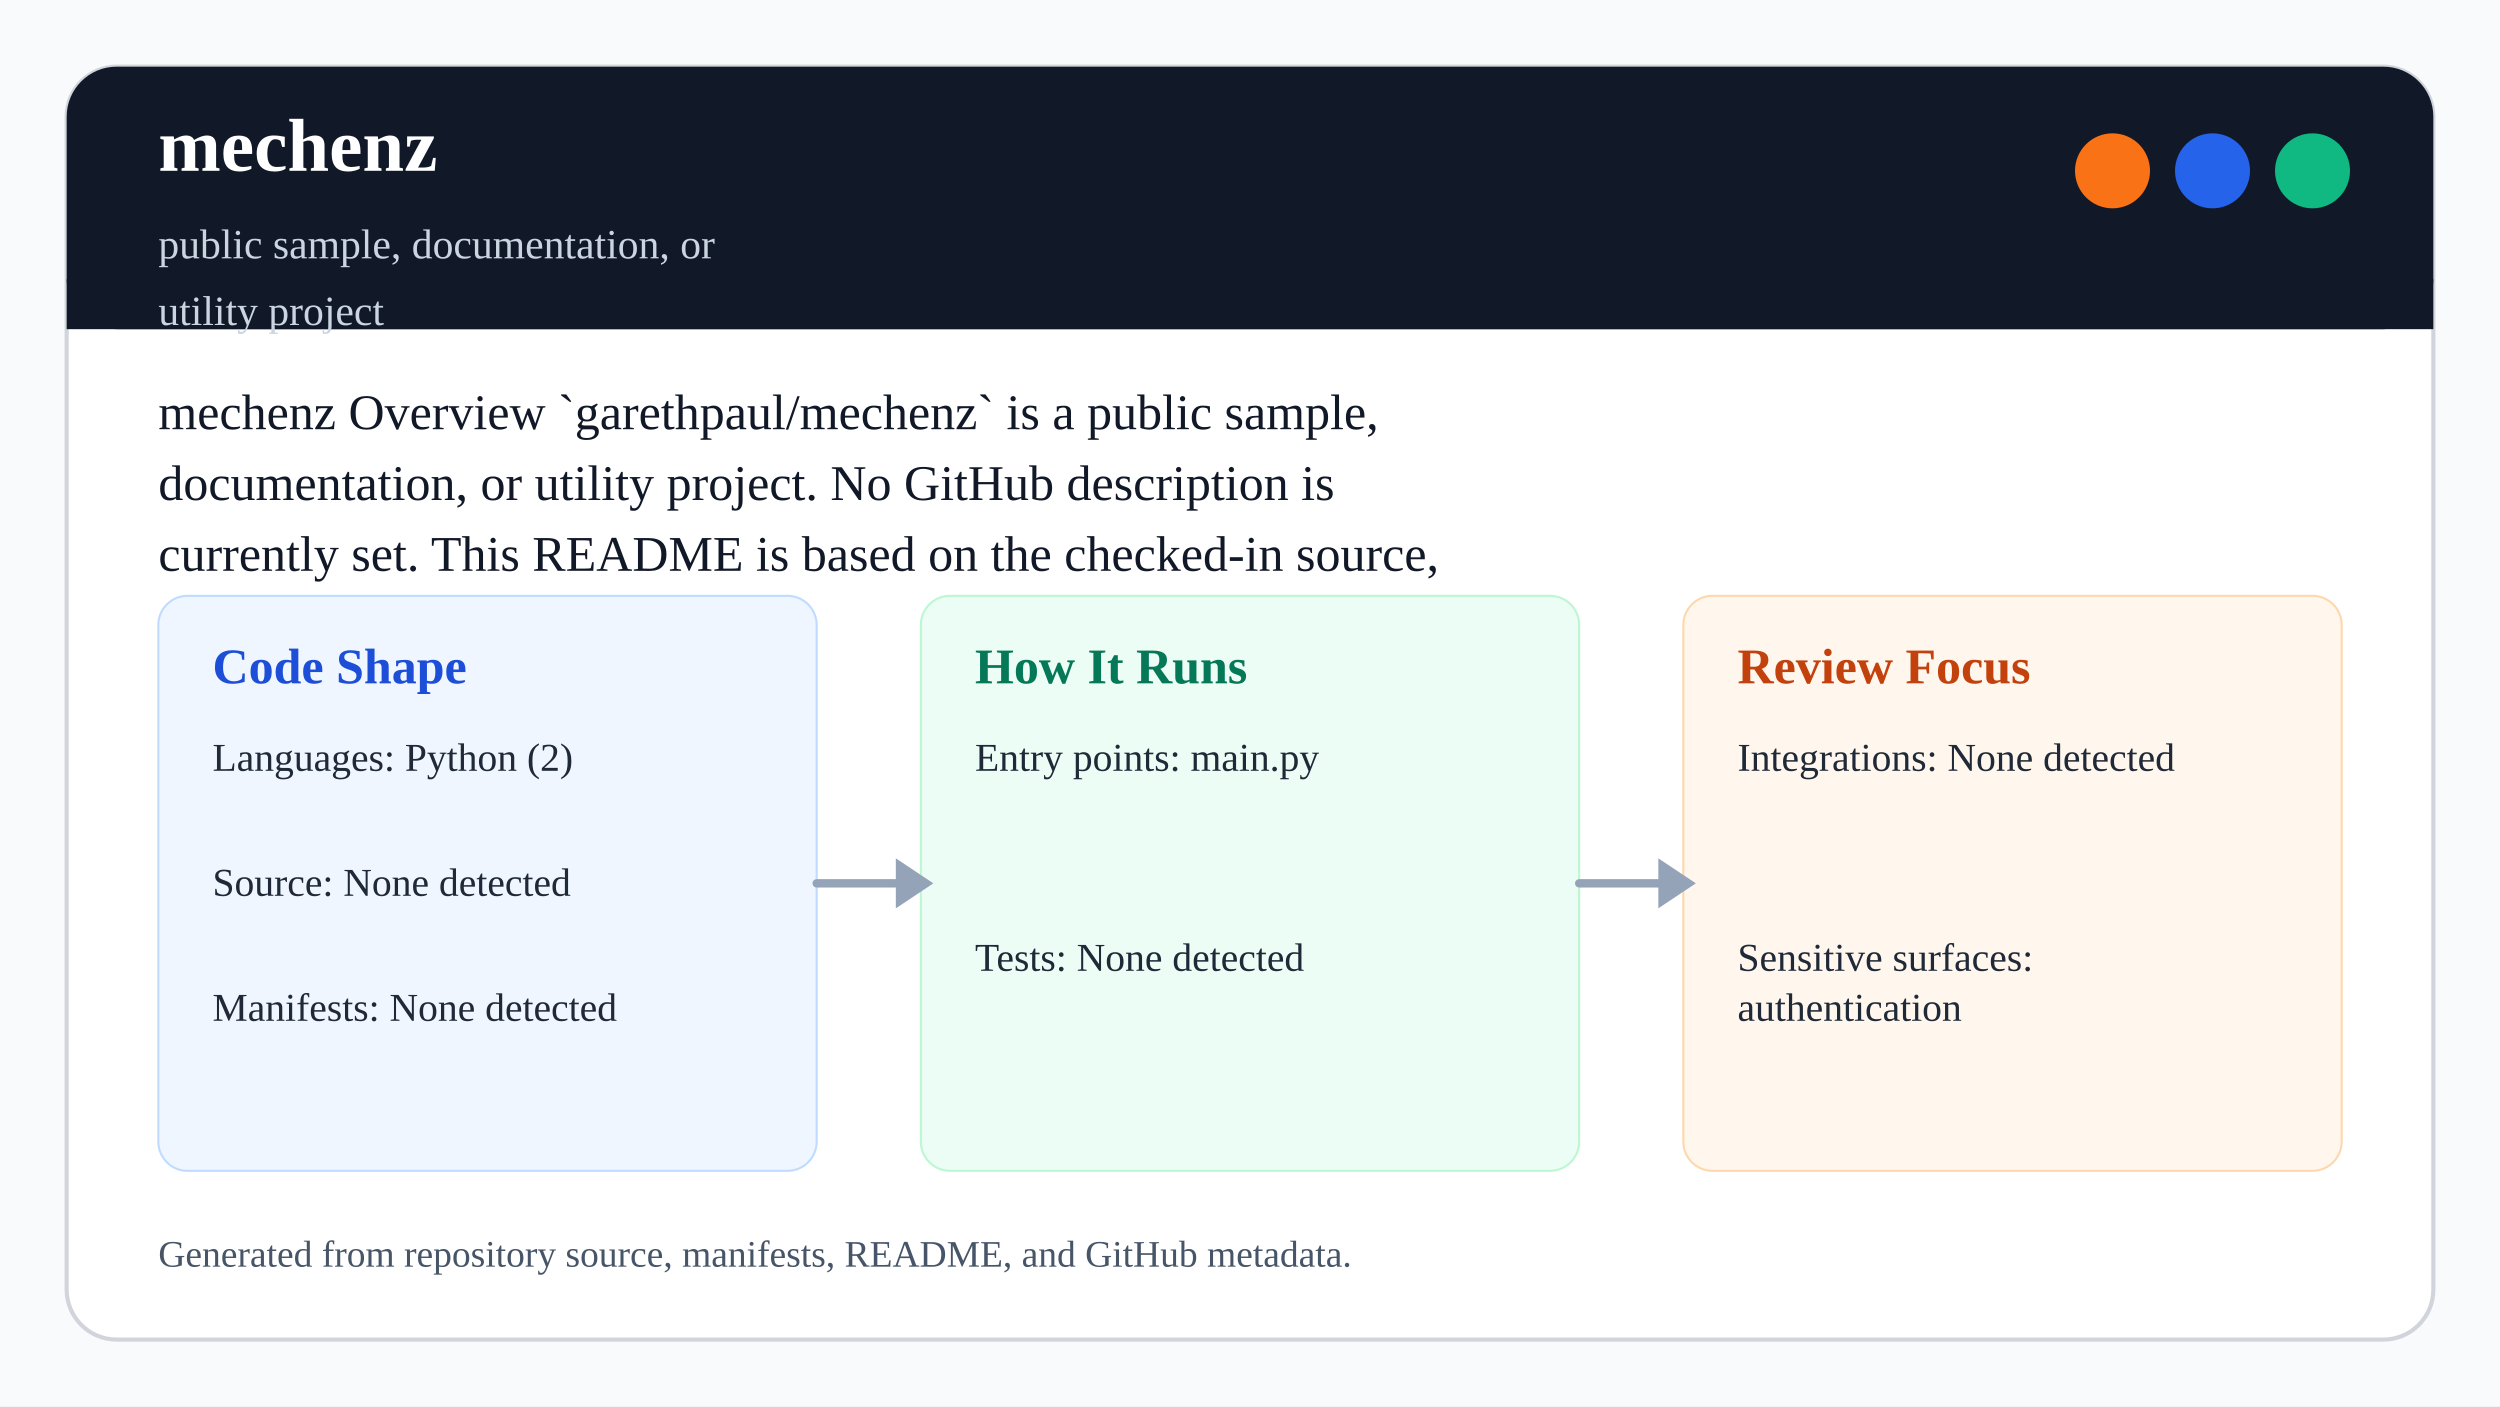
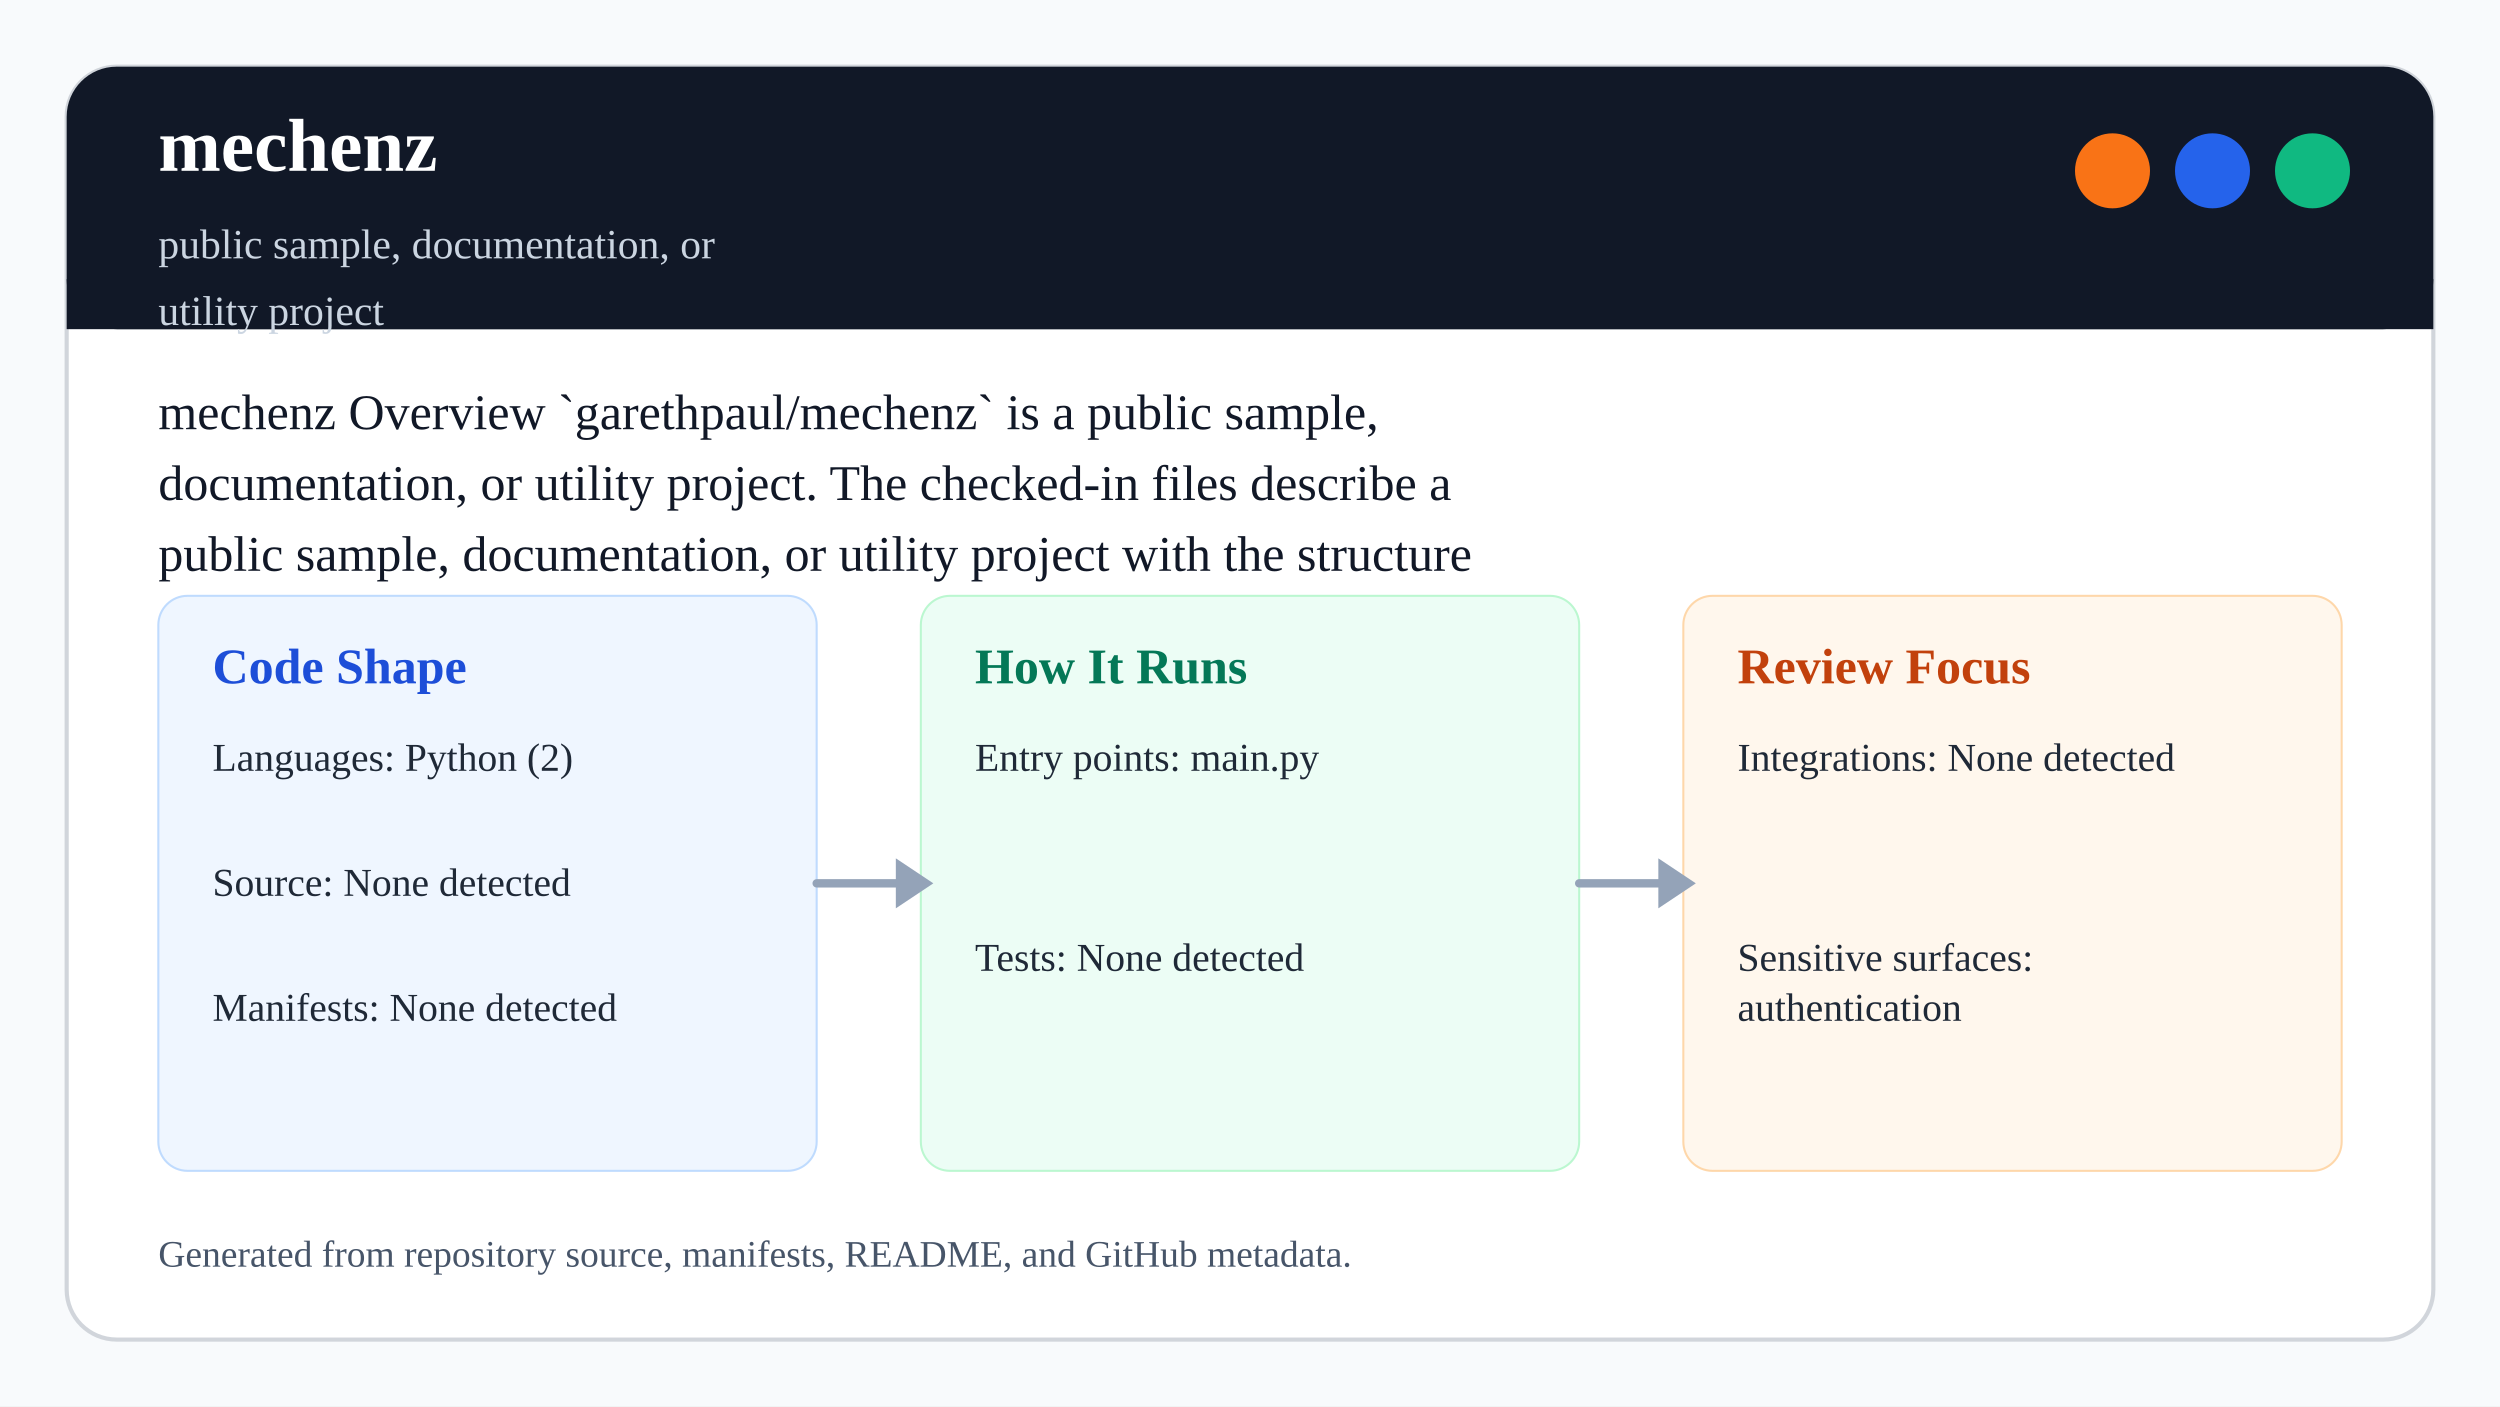
<svg xmlns="http://www.w3.org/2000/svg" width="1200" height="675" viewBox="0 0 1200 675" role="img" aria-labelledby="title desc">
  <rect width="1200" height="675" fill="#f8fafc" />
  <rect x="32" y="32" width="1136" height="611" rx="24" fill="#ffffff" stroke="#d1d5db" stroke-width="2" />
  <rect x="32" y="32" width="1136" height="126" rx="24" fill="#111827" />
  <path d="M32 134h1136v24H32z" fill="#111827" />
  <circle cx="1062" cy="82" r="18" fill="#2563eb" />
  <circle cx="1110" cy="82" r="18" fill="#10b981" />
  <circle cx="1014" cy="82" r="18" fill="#f97316" />
  <text x="76" y="82" font-size="36" fill="#ffffff" font-weight="700">mechenz</text>
  <text x="76" y="124" font-size="20" fill="#cbd5e1">public sample, documentation, or</text>
  <text x="76" y="156" font-size="20" fill="#cbd5e1">utility project</text>
  <text x="76" y="206" font-size="24" fill="#111827">mechenz Overview `garethpaul/mechenz` is a public sample,</text>
-   <text x="76" y="240" font-size="24" fill="#111827">documentation, or utility project. No GitHub description is</text>
-   <text x="76" y="274" font-size="24" fill="#111827">currently set. This README is based on the checked-in source,</text>
+   <text x="76" y="240" font-size="24" fill="#111827">documentation, or utility project. The checked-in files describe a</text>
+   <text x="76" y="274" font-size="24" fill="#111827">public sample, documentation, or utility project with the structure</text>
  <rect x="76" y="286" width="316" height="276" rx="14" fill="#eff6ff" stroke="#bfdbfe" />
  <text x="102" y="328" font-size="24" font-weight="700" fill="#1d4ed8">Code Shape</text>
  <text x="102" y="370" font-size="19" fill="#1f2937">Languages: Python (2)</text>
  <text x="102" y="430" font-size="19" fill="#1f2937">Source: None detected</text>
  <text x="102" y="490" font-size="19" fill="#1f2937">Manifests: None detected</text>
  <rect x="442" y="286" width="316" height="276" rx="14" fill="#ecfdf5" stroke="#bbf7d0" />
  <text x="468" y="328" font-size="24" font-weight="700" fill="#047857">How It Runs</text>
  <text x="468" y="370" font-size="19" fill="#1f2937">Entry points: main.py</text>
  <text x="468" y="466" font-size="19" fill="#1f2937">Tests: None detected</text>
  <rect x="808" y="286" width="316" height="276" rx="14" fill="#fff7ed" stroke="#fed7aa" />
  <text x="834" y="328" font-size="24" font-weight="700" fill="#c2410c">Review Focus</text>
  <text x="834" y="370" font-size="19" fill="#1f2937">Integrations: None detected</text>
  <text x="834" y="466" font-size="19" fill="#1f2937">Sensitive surfaces:</text>
  <text x="834" y="490" font-size="19" fill="#1f2937">authentication</text>
  <path d="M392 424h50" stroke="#94a3b8" stroke-width="4" stroke-linecap="round" />
  <path d="M430 412l18 12-18 12z" fill="#94a3b8" />
  <path d="M758 424h50" stroke="#94a3b8" stroke-width="4" stroke-linecap="round" />
  <path d="M796 412l18 12-18 12z" fill="#94a3b8" />
  <text x="76" y="608" font-size="18" fill="#475569">Generated from repository source, manifests, README, and GitHub metadata.</text>
</svg>
